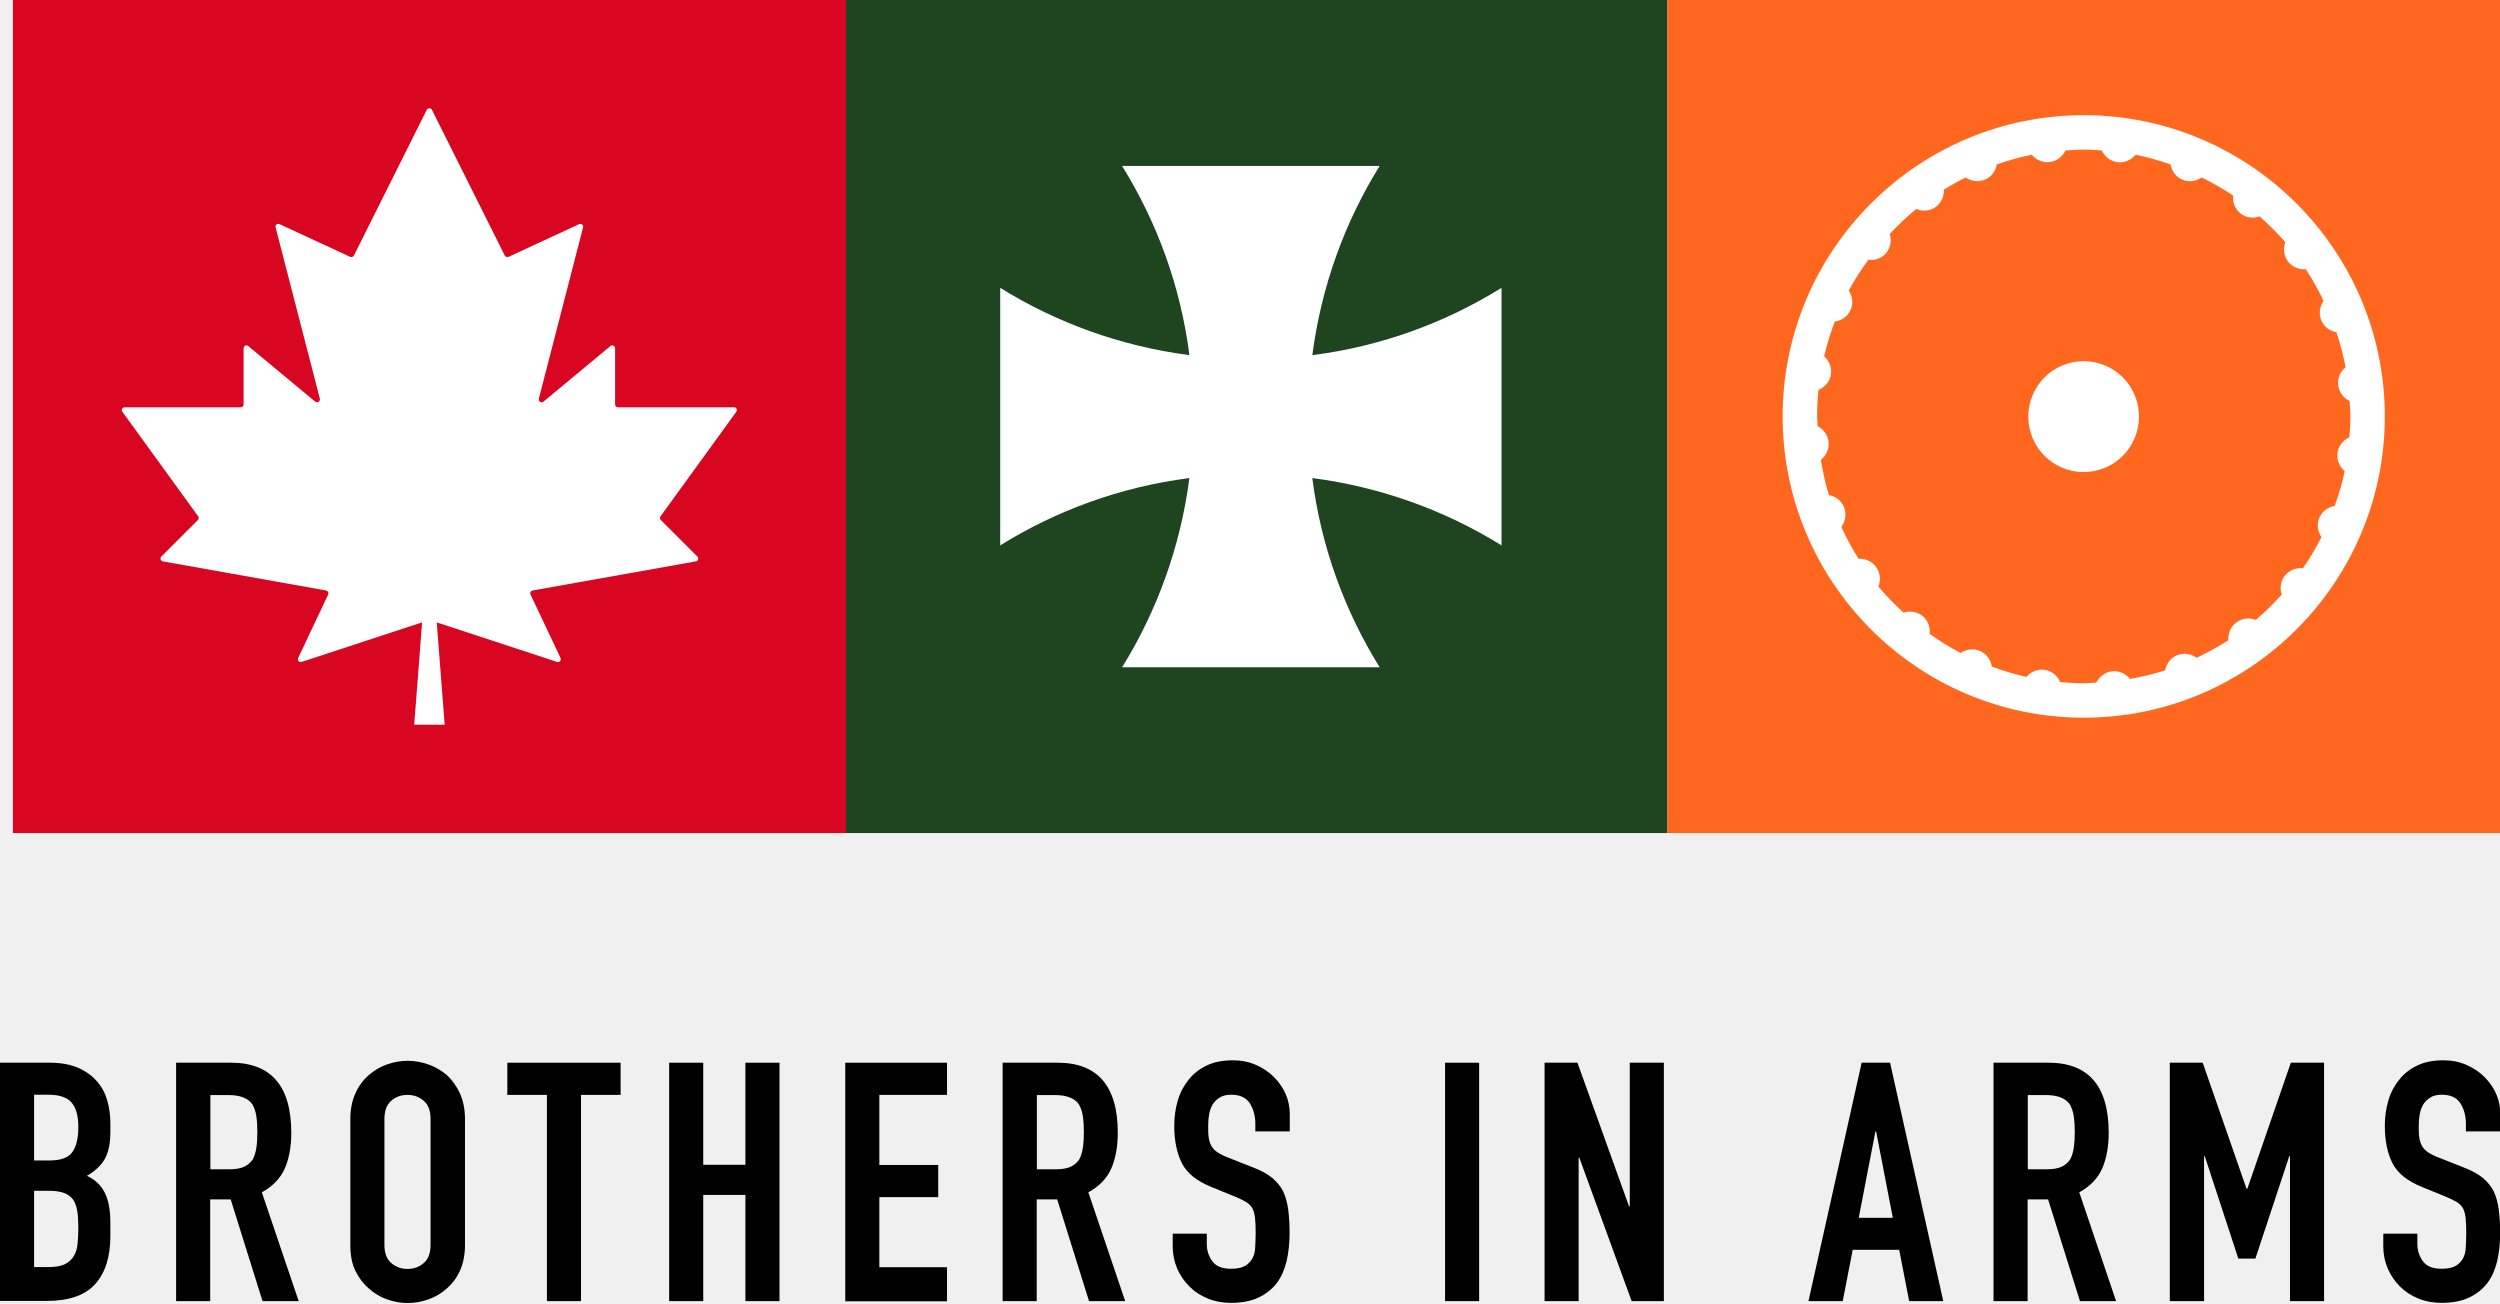
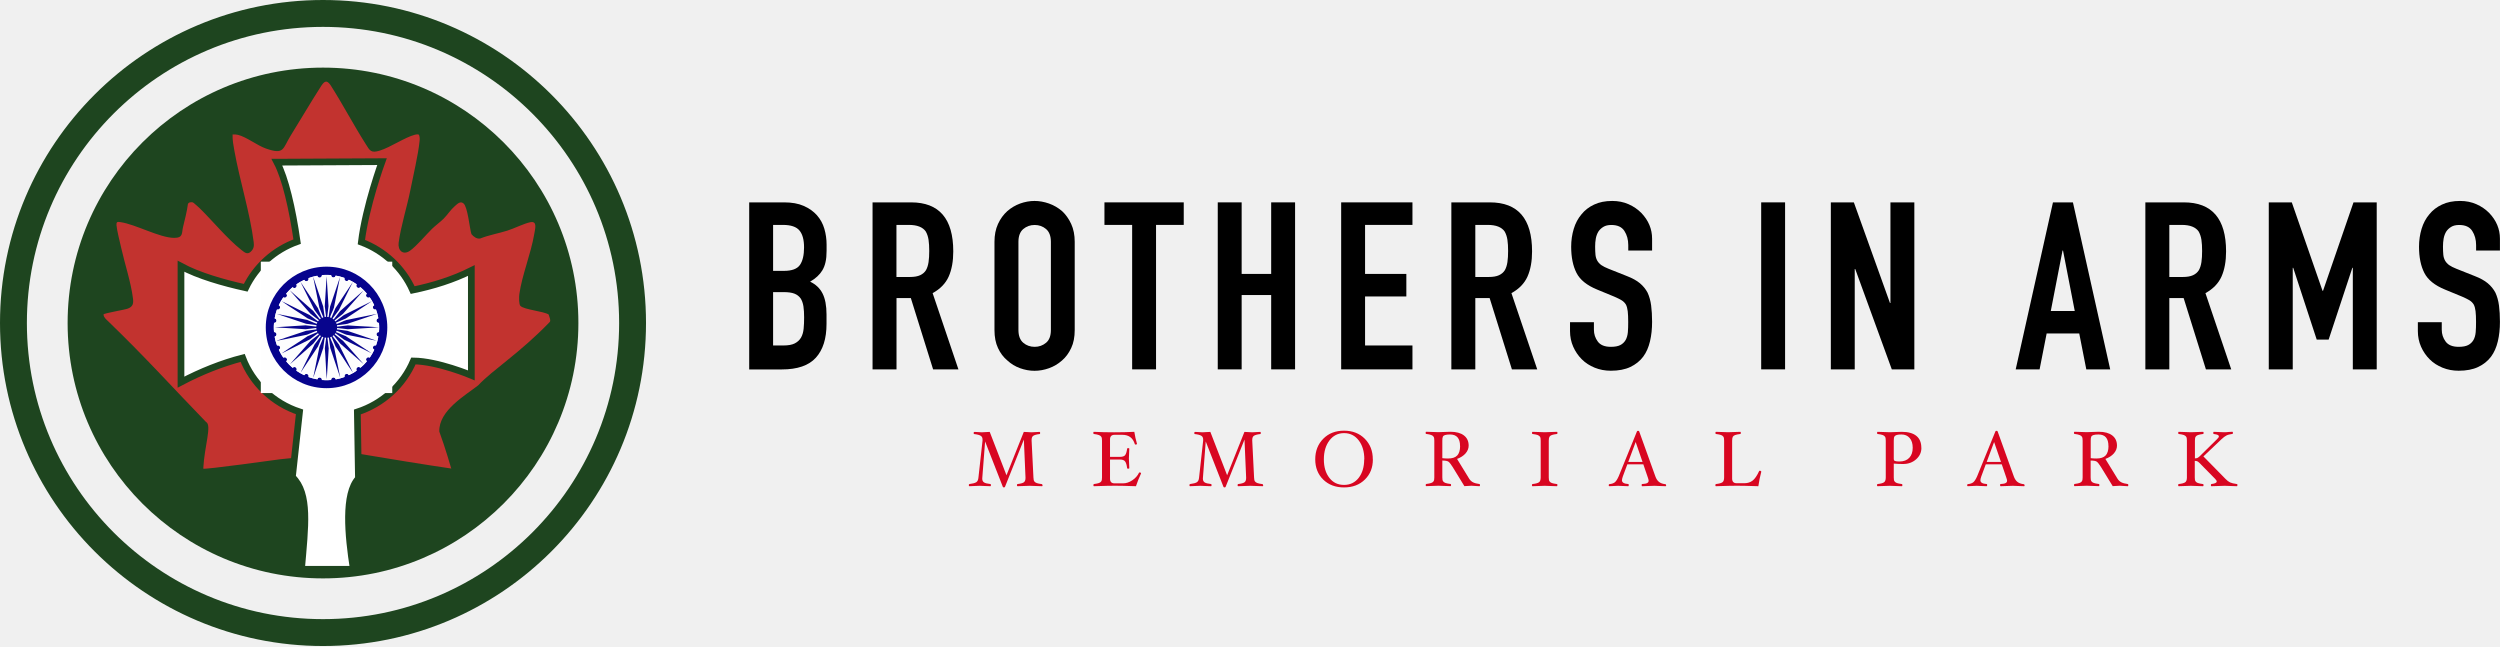
- <svg xmlns="http://www.w3.org/2000/svg" id="Layer_2" data-name="Layer 2" viewBox="0 0 145.22 75.7">
+ <svg xmlns="http://www.w3.org/2000/svg" id="Layer_2" data-name="Layer 2" viewBox="0 0 368.26 95.17">
  <defs>
    <style>
      .cls-1 {
-         fill: #fff;
+         fill: #fdfdfe;
      }

      .cls-2 {
+         fill: #c2332f;
+       }
+ 
+       .cls-3 {
+         fill: #08058d;
+       }
+ 
+       .cls-4 {
        fill: #1e451f;
      }

-       .cls-3 {
-         fill: #ff671f;
+       .cls-5 {
+         fill: #fff;
+         stroke-width: .99px;
      }

-       .cls-4 {
+       .cls-5, .cls-6 {
+         stroke: #1e451f;
+         stroke-miterlimit: 10;
+       }
+ 
+       .cls-7 {
+         fill: #06038d;
+       }
+ 
+       .cls-8 {
+         fill: #fefefe;
+       }
+ 
+       .cls-6 {
+         fill: none;
+         stroke-width: 3.96px;
+       }
+ 
+       .cls-9 {
        fill: #d80621;
      }
    </style>
  </defs>
-   <g id="Layer_1-2" data-name="Layer 1">
+   <g id="Brothers_in_arms_logo" data-name="Brothers in arms_logo">
    <g>
      <g>
-         <path d="M0,75.58v-13.85h2.9c.63,0,1.18.1,1.62.29s.81.45,1.1.78c.29.32.49.7.61,1.12.12.42.18.86.18,1.31v.51c0,.38-.03.69-.09.95-.06.26-.15.49-.26.68-.22.36-.56.67-1.01.93.47.22.81.54,1.03.97.22.43.33,1.01.33,1.75v.78c0,1.22-.3,2.15-.89,2.8-.59.65-1.53.97-2.83.97H0ZM1.98,63.6v3.81h.9c.66,0,1.11-.17,1.33-.5.23-.33.34-.81.34-1.45s-.13-1.09-.38-1.4c-.25-.31-.71-.47-1.37-.47h-.82ZM1.98,69.16v4.44h.86c.4,0,.72-.06.94-.17.23-.12.4-.28.52-.49.12-.21.19-.45.21-.74.03-.29.04-.6.04-.93s-.02-.65-.06-.91-.12-.48-.23-.66c-.13-.18-.3-.31-.53-.4-.22-.08-.51-.13-.88-.13h-.88Z" />
-         <path d="M10.23,75.58v-13.85h3.19c2.33,0,3.5,1.36,3.5,4.07,0,.82-.13,1.51-.38,2.08-.25.57-.7,1.03-1.33,1.38l2.14,6.32h-2.1l-1.85-5.91h-1.19v5.91h-1.98ZM12.22,63.6v4.32h1.13c.35,0,.63-.05.84-.15.21-.1.37-.24.49-.42.1-.18.17-.41.21-.67s.06-.57.06-.92-.02-.66-.06-.92c-.04-.27-.12-.5-.23-.69-.25-.36-.71-.54-1.4-.54h-1.03Z" />
-         <path d="M20.35,65c0-.56.1-1.05.29-1.48.19-.43.45-.78.78-1.07.31-.27.66-.48,1.06-.62.4-.14.79-.21,1.2-.21s.8.07,1.2.21c.4.14.76.35,1.08.62.31.29.56.64.76,1.07.19.43.29.92.29,1.48v7.31c0,.58-.1,1.08-.29,1.5-.19.42-.45.76-.76,1.03-.32.29-.68.5-1.08.64-.4.14-.79.21-1.2.21s-.8-.07-1.2-.21c-.4-.14-.75-.36-1.06-.64-.32-.27-.58-.62-.78-1.03s-.29-.91-.29-1.5v-7.31ZM22.33,72.31c0,.48.13.83.4,1.06.27.23.58.34.94.34s.68-.11.94-.34c.27-.23.4-.58.4-1.06v-7.31c0-.48-.13-.83-.4-1.06-.27-.23-.58-.34-.94-.34s-.68.11-.94.34c-.27.23-.4.58-.4,1.06v7.31Z" />
-         <path d="M31.77,75.58v-11.98h-2.3v-1.87h6.58v1.87h-2.3v11.98h-1.98Z" />
-         <path d="M38.87,75.58v-13.85h1.98v5.93h2.45v-5.93h1.98v13.85h-1.98v-6.17h-2.45v6.17h-1.98Z" />
-         <path d="M49.1,75.58v-13.85h5.91v1.87h-3.93v4.07h3.42v1.87h-3.42v4.07h3.93v1.98h-5.91Z" />
-         <path d="M58.24,75.58v-13.85h3.19c2.33,0,3.5,1.36,3.5,4.07,0,.82-.13,1.51-.38,2.08-.25.57-.7,1.03-1.33,1.38l2.14,6.32h-2.1l-1.85-5.91h-1.19v5.91h-1.98ZM60.23,63.6v4.32h1.13c.35,0,.63-.05.84-.15.21-.1.37-.24.49-.42.1-.18.17-.41.21-.67s.06-.57.06-.92-.02-.66-.06-.92c-.04-.27-.12-.5-.23-.69-.25-.36-.71-.54-1.4-.54h-1.03Z" />
-         <path d="M74.9,65.72h-1.98v-.45c0-.45-.11-.85-.32-1.18-.21-.33-.57-.5-1.08-.5-.27,0-.49.05-.66.16-.17.1-.3.23-.41.39-.1.17-.17.36-.21.57-.04.21-.06.44-.06.67,0,.27,0,.5.03.68.02.18.07.34.15.49.08.14.19.27.34.37s.35.21.61.31l1.52.6c.44.17.8.37,1.07.59.27.23.49.49.64.79.14.31.24.66.29,1.06.05.4.08.85.08,1.35,0,.58-.06,1.13-.17,1.62-.12.5-.3.92-.56,1.27-.27.36-.63.65-1.07.86-.44.21-.98.31-1.61.31-.48,0-.93-.08-1.34-.25-.42-.17-.77-.4-1.07-.7-.3-.3-.54-.65-.71-1.04-.17-.4-.26-.83-.26-1.29v-.74h1.98v.62c0,.36.11.69.32.98.21.29.57.44,1.08.44.34,0,.6-.05.79-.15.19-.1.33-.24.44-.42s.17-.4.18-.65.03-.53.03-.85c0-.36-.01-.66-.04-.9-.03-.23-.08-.42-.16-.56-.09-.14-.21-.26-.36-.35s-.35-.19-.59-.29l-1.42-.58c-.86-.35-1.43-.81-1.72-1.39-.29-.58-.44-1.3-.44-2.17,0-.52.07-1.01.21-1.48.14-.47.36-.87.64-1.21.27-.34.62-.61,1.04-.81.42-.2.92-.3,1.51-.3.49,0,.94.09,1.35.27s.76.42,1.06.72c.6.62.9,1.34.9,2.14v.97Z" />
-         <path d="M83.94,75.58v-13.85h1.98v13.85h-1.98Z" />
-         <path d="M89.72,75.58v-13.85h1.91l3,8.35h.04v-8.35h1.98v13.85h-1.87l-3.04-8.33h-.04v8.33h-1.98Z" />
-         <path d="M105.05,75.58l3.09-13.85h1.65l3.09,13.85h-1.98l-.58-2.98h-2.7l-.58,2.98h-1.98ZM109.95,70.74l-.97-5.02h-.04l-.97,5.02h1.98Z" />
-         <path d="M115.8,75.58v-13.85h3.19c2.33,0,3.5,1.36,3.5,4.07,0,.82-.13,1.51-.38,2.08-.25.57-.7,1.03-1.33,1.38l2.14,6.32h-2.1l-1.85-5.91h-1.19v5.91h-1.98ZM117.79,63.6v4.32h1.13c.35,0,.63-.05.84-.15.21-.1.37-.24.49-.42.1-.18.17-.41.21-.67s.06-.57.06-.92-.02-.66-.06-.92c-.04-.27-.12-.5-.23-.69-.25-.36-.71-.54-1.4-.54h-1.03Z" />
-         <path d="M126.04,75.58v-13.85h1.91l2.55,7.33h.04l2.53-7.33h1.93v13.85h-1.98v-8.42h-.04l-1.97,5.95h-.99l-1.95-5.95h-.04v8.42h-1.98Z" />
-         <path d="M145.22,65.72h-1.98v-.45c0-.45-.11-.85-.32-1.18-.21-.33-.57-.5-1.08-.5-.27,0-.49.05-.66.16-.17.1-.3.23-.41.39-.1.17-.17.36-.21.57-.04.21-.06.44-.06.67,0,.27,0,.5.03.68.02.18.07.34.15.49.08.14.19.27.34.37s.35.21.61.31l1.52.6c.44.17.8.37,1.07.59.27.23.49.49.64.79.14.31.24.66.29,1.06.05.4.08.85.08,1.35,0,.58-.06,1.13-.17,1.62-.12.5-.3.92-.56,1.27-.27.36-.63.65-1.07.86-.44.21-.98.31-1.61.31-.48,0-.93-.08-1.34-.25-.42-.17-.77-.4-1.07-.7-.3-.3-.54-.65-.71-1.04-.17-.4-.26-.83-.26-1.29v-.74h1.98v.62c0,.36.11.69.32.98.21.29.57.44,1.08.44.34,0,.6-.05.79-.15.19-.1.33-.24.44-.42s.17-.4.18-.65.03-.53.03-.85c0-.36-.01-.66-.04-.9-.03-.23-.08-.42-.16-.56-.09-.14-.21-.26-.36-.35s-.35-.19-.59-.29l-1.42-.58c-.86-.35-1.43-.81-1.72-1.39-.29-.58-.44-1.3-.44-2.17,0-.52.07-1.01.21-1.48.14-.47.36-.87.64-1.21.27-.34.62-.61,1.04-.81.42-.2.92-.3,1.51-.3.49,0,.94.09,1.35.27s.76.42,1.06.72c.6.62.9,1.34.9,2.14v.97Z" />
+         <circle class="cls-6" cx="47.58" cy="47.58" r="45.6" />
+         <circle class="cls-4" cx="47.58" cy="47.58" r="37.62" />
+         <path class="cls-2" d="M42.02,25.75c3.6-.19,7.92-.09,11.52.11" />
+         <path class="cls-2" d="M66.5,69.02s-3.88-.55-11.79-1.88c-.51-.08-1.03-.17-1.57-.26-4.9,0-11.86.77-11.86.77,0,0-11.36,1.58-11.34,1.38.18-3.39,1.31-6.42.4-6.88-4.69-4.83-8.72-9.33-14.42-14.84-.29-.28-.65-.56-.67-.99.03-.18,3.12-.68,3.6-.87.73-.29.83-.73.74-1.47-.31-2.45-1.2-5.07-1.74-7.48-.19-.85-.63-2.56-.69-3.32-.04-.5.12-.53.58-.46,2.21.31,5.79,2.32,7.92,2.32,1.35,0,1.09-.71,1.3-1.59.27-1.13.57-2.24.72-3.39.11-.29.47-.3.73-.25.06.01.87.73.97.83,1.93,1.88,4.07,4.52,6.17,6.17.46.36.85.73,1.35.3.47-.41.55-.84.47-1.45-.55-4.37-2.07-9.09-2.85-13.49-.14-.78-.29-1.56-.26-2.36.27-.02.51-.01.78.05,1.27.31,2.81,1.55,4.11,2.01,2.77.98,2.47.03,3.67-1.9,1.47-2.37,2.9-4.82,4.4-7.16.46-.73.85-1.2,1.47-.27,1.8,2.82,3.36,5.81,5.15,8.63.64,1.02.78,1.42,2.09,1.02,1.63-.51,3.66-1.94,5.2-2.35.15-.04.49-.1.59.03.11.29.12.56.09.87-.21,2.09-.93,5.07-1.35,7.21-.49,2.47-1.43,5.41-1.74,7.82-.14,1.12.65,1.88,1.68,1.16.93-.65,2.36-2.36,3.25-3.23.53-.51,1.16-.96,1.69-1.48.57-.56,1.04-1.33,1.65-1.85.37-.32.81-.81,1.29-.4.62.52.89,3.63,1.16,4.51.31.38.78.75,1.3.65,1.29-.51,2.66-.74,3.97-1.15,1.03-.32,2.47-1.06,3.42-1.25,1.08-.21.68,1.03.56,1.78-.48,2.84-1.82,6.11-2.19,8.82-.05.39-.08,1.46.15,1.72.52.57,3.42.79,4.17,1.28.07.26.37.91.15,1.11-4.47,4.63-8.33,6.98-10.53,9.32-1.93,1.51-5.82,3.71-5.73,6.81.85,2.28,1.77,5.48,1.77,5.48" />
+         <path class="cls-5" d="M40.79,23.89c1.24,2.36,2.27,6.77,2.98,11.7-3.35,1.2-6.07,3.66-7.58,6.8-3.34-.74-6.96-1.78-9.53-3.17v17.07c2.98-1.57,6.01-2.77,9.08-3.57,1.43,3.74,4.51,6.68,8.38,7.95l-1.05,9.61c2.54,2.45,1.88,7.22,1.34,13.58h7.64c-.8-5.06-1.35-11.13.75-13.37l-.16-9.8c3.74-1.21,6.76-3.98,8.26-7.52,3.61.04,8.53,2.12,8.53,2.12v-15.44c-2.68,1.34-5.59,2.25-8.64,2.88-1.45-3.24-4.18-5.8-7.56-7.07.64-5.29,3.04-11.85,3.04-11.85l-15.46.08Z" />
+         <g>
+           <path class="cls-8" d="M57.78,38.54v19.36h-19.36v-19.36h19.36ZM57.05,48.23c0-4.94-4.01-8.95-8.95-8.95s-8.95,4.01-8.95,8.95,4.01,8.95,8.95,8.95,8.95-4.01,8.95-8.95Z" />
+           <path class="cls-7" d="M57.05,48.23c0,4.94-4.01,8.95-8.95,8.95s-8.95-4.01-8.95-8.95,4.01-8.95,8.95-8.95,8.95,4.01,8.95,8.95ZM48.78,40.52l-.45-.03h-.45s-.46.03-.46.03c.03.15-.08.31-.23.36-.21.07-.4-.07-.45-.27-.44.08-.87.19-1.29.35,0,.05.02.08.02.13-.01.36-.5.46-.65.13h-.01c-.4.19-.79.4-1.15.67,0,.03.03.06.04.09.09.29-.2.54-.48.41-.03-.02-.09-.08-.1-.08-.01,0-.02,0-.03,0-.33.28-.64.59-.92.92-.02.03.03.05.04.07.2.28-.06.64-.39.53-.03-.01-.06-.05-.09-.03-.25.36-.47.75-.66,1.15.38.2.17.75-.25.64h-.02c-.15.43-.27.86-.34,1.3.2.03.33.23.27.43-.05.15-.2.26-.36.23l-.03.44v.48l.03.44c.15-.03.31.08.36.23.07.21-.07.4-.27.45.08.44.19.87.35,1.29.1-.02.18-.02.27.02.26.12.25.5,0,.61h0c.2.41.41.81.67,1.16.03,0,.06-.03.09-.04.29-.09.54.2.41.48-.02.05-.06.07-.08.11.27.35.6.65.93.94.03.02.05-.03.07-.04.28-.2.64.06.53.39-.01.03-.05.06-.03.09.36.25.75.47,1.15.66.2-.38.75-.17.64.25v.02c.43.15.86.26,1.3.34.08-.43.7-.35.67.09l.45.03h.46l.45-.03c-.03-.15.08-.31.23-.36.21-.07.4.07.45.27.44-.08.87-.19,1.29-.35-.02-.1-.02-.18.02-.27.12-.26.5-.25.61,0h.01c.4-.19.79-.4,1.15-.67,0-.03-.03-.06-.04-.09-.09-.29.2-.54.48-.41.05.02.07.06.11.08.35-.27.65-.6.94-.93.02-.03-.03-.05-.04-.07-.2-.28.06-.64.39-.53.03.01.06.05.09.03.25-.36.47-.75.66-1.15-.32-.15-.24-.63.11-.65.04,0,.14.03.15,0,.15-.42.26-.85.34-1.29-.2-.03-.33-.23-.27-.43.04-.15.21-.26.36-.23l.03-.45v-.46l-.03-.45c-.15.03-.31-.08-.36-.23-.07-.21.07-.4.27-.45-.08-.44-.19-.87-.35-1.29-.05,0-.08.02-.13.02-.36-.01-.46-.5-.13-.65h0c-.2-.41-.41-.81-.67-1.16-.03,0-.06.03-.09.04-.29.09-.54-.2-.41-.48.02-.05.06-.07.08-.11-.28-.34-.6-.65-.93-.94-.03-.02-.05.03-.07.04-.28.2-.64-.06-.53-.39.01-.03.05-.06.03-.09-.36-.25-.75-.47-1.15-.66-.2.38-.75.17-.64-.25v-.02c-.43-.15-.86-.27-1.3-.34-.03.2-.23.33-.43.27-.15-.04-.26-.21-.23-.36Z" />
+           <path class="cls-1" d="M48.78,40.52c-.03.16.09.32.23.36.2.06.4-.07.43-.27.44.08.87.19,1.29.34v.02c-.11.42.44.63.64.25.4.19.79.41,1.15.66.02.03-.02.06-.03.09-.11.33.24.59.53.39.02-.02.04-.06.07-.04.33.29.65.59.93.94-.02.04-.06.07-.08.11-.13.27.12.57.41.48.03-.01.06-.03.09-.04.27.35.48.75.67,1.15h0c-.33.16-.23.65.13.66.05,0,.09-.02.13-.02.16.42.26.85.35,1.29-.21.04-.34.24-.27.45.05.14.21.26.36.23l.03.45v.46l-.03.45c-.16-.03-.32.09-.36.23-.06.2.07.4.27.43-.08.44-.19.87-.34,1.29-.01.02-.12-.01-.15,0-.35.03-.43.51-.11.65-.19.4-.41.79-.66,1.15-.03.02-.06-.02-.09-.03-.33-.11-.59.24-.39.53.02.02.06.04.04.07-.29.33-.59.65-.94.93-.04-.02-.07-.06-.11-.08-.27-.13-.57.12-.48.41.01.03.03.06.04.09-.35.27-.75.48-1.15.67h-.01c-.11-.26-.5-.27-.61,0-.04.1-.04.17-.02.27-.42.16-.85.27-1.29.35-.04-.21-.24-.34-.45-.27-.14.05-.26.21-.23.36l-.45.03h-.46l-.45-.03c.04-.44-.59-.52-.67-.09-.44-.08-.87-.19-1.29-.34v-.02c.11-.42-.44-.63-.64-.25-.4-.19-.78-.41-1.15-.66-.02-.03.02-.06.03-.09.11-.33-.24-.59-.53-.39-.02.02-.04.06-.07.04-.33-.29-.65-.59-.93-.94.02-.04.06-.07.08-.11.13-.27-.12-.57-.41-.48-.03.01-.06.03-.09.04-.27-.35-.48-.75-.67-1.15h0c.26-.13.26-.51,0-.63-.1-.04-.17-.04-.27-.02-.16-.42-.27-.85-.35-1.29.21-.04.34-.24.27-.45-.05-.15-.21-.26-.36-.23l-.03-.44v-.48l.03-.44c.16.03.32-.08.36-.23.06-.2-.07-.4-.27-.43.08-.44.19-.87.34-1.29h.02c.42.11.63-.44.25-.64.19-.4.41-.79.66-1.15.03-.02.06.02.09.03.33.11.59-.24.39-.53-.02-.02-.06-.04-.04-.07.28-.33.59-.64.92-.92,0,0,.02-.01.03,0,0,0,.07.07.1.08.27.13.57-.12.48-.41-.01-.03-.03-.06-.04-.09.36-.27.75-.48,1.15-.67h.01c.15.33.64.23.65-.13,0-.05-.02-.09-.02-.13.42-.16.85-.26,1.29-.35.04.21.24.34.45.27.15-.05.25-.21.23-.36l.46-.03h.45s.45.03.45.03ZM48.11,40.6h-.02s-.28,4.5-.28,4.5l.19,1.58-.21.03-.21-1.54-1.45-4.31h-.02s.9,4.45.9,4.45l.59,1.45-.2.07-.6-1.44-2.5-3.77h-.02s2.01,4.06,2.01,4.06l.94,1.24s0,.02-.01.02c0,0-.12.1-.13.1s-.01,0-.02,0l-.96-1.23-3.41-3.01h-.01s3.01,3.42,3.01,3.42l1.22.95v.02s0,0,0,.01c0,0-.1.14-.11.14-.01,0-.02,0-.02,0l-1.23-.93c-1.3-.62-2.57-1.3-3.86-1.92-.06-.03-.14-.07-.2-.09,0,0-.03-.01-.03,0,.02,0,.02,0,.03.01,1.22.87,2.54,1.64,3.77,2.5l1.43.6-.07.19s-.04,0-.06-.01c-.46-.15-.92-.4-1.38-.56l-4.47-.89,4.32,1.46,1.54.21-.03.21-1.58-.19-4.49.29s.02.01.03.01c1.49.07,2.97.2,4.46.28l1.58-.19.03.21-1.54.21-4.32,1.45s.07,0,.1,0c1.46-.26,2.91-.62,4.37-.88.46-.16.92-.41,1.38-.56.02,0,.04-.02.06-.01l.07.19-1.43.6c-1.23.86-2.55,1.63-3.77,2.5-.01,0-.01.02-.03.01,0,.02.02,0,.03,0,.06-.02.14-.07.2-.09,1.3-.62,2.57-1.3,3.86-1.92l1.23-.93s.01-.01.02,0c0,0,.11.13.11.14,0,0,0,0,0,.01v.02s-1.23.95-1.23.95l-3.01,3.41h.01s3.41-3,3.41-3l.96-1.23s.01,0,.02,0,.12.09.13.1c0,0,.02.01.01.02l-.94,1.24-2.01,4.05h.02s2.5-3.76,2.5-3.76l.6-1.44.2.07-.59,1.45-.9,4.44h.02s1.45-4.29,1.45-4.29l.21-1.54.21.03-.19,1.58c.12,1.45.15,2.91.27,4.36,0,.02,0,.12.01.12.02,0,.01-.02.01-.03.12-1.48.17-2.97.28-4.45l-.19-1.58.21-.03.21,1.54,1.45,4.32v-.06s-.88-4.4-.88-4.4c-.15-.46-.43-.94-.57-1.4,0-.02-.01-.03,0-.05l.19-.07.6,1.44c.86,1.23,1.63,2.55,2.5,3.77,0,.01.02.01.01.03v-.03s-2.01-4.06-2.01-4.06l-.93-1.23v-.02s.15-.12.15-.12h.02s.95,1.23.95,1.23l3.4,3h.01s-3-3.41-3-3.41l-1.23-.96s0-.02,0-.02.09-.12.1-.13c0,0,.01-.02.02-.01l1.24.94,4.06,2.01s0-.02-.02-.02c-.09-.07-.2-.13-.3-.2l-3.46-2.29-1.44-.6.07-.19s.04,0,.05,0c.46.14.93.42,1.4.57l4.49.9-4.34-1.47-1.54-.21.03-.21,1.58.19,4.5-.28s-.02-.02-.03-.02c-.03,0-.07,0-.11,0-1.45-.12-2.9-.15-4.35-.27l-1.59.19-.03-.21,1.54-.21,4.34-1.46h-.04s-4.45.89-4.45.89c-.46.15-.94.43-1.4.57-.02,0-.03.01-.05,0l-.07-.19,1.44-.6,3.77-2.5v-.02s-4.06,2.01-4.06,2.01l-1.24.94s-.02,0-.02-.01c0,0-.1-.12-.1-.13s0-.01,0-.02l1.23-.96,3-3.4h-.01s-3.4,2.99-3.4,2.99l-.95,1.22h-.02s-.16-.11-.16-.11v-.02s.94-1.23.94-1.23c.61-1.25,1.25-2.48,1.85-3.73.05-.11.12-.24.17-.34,0,0,.02-.03,0-.03v.04s-2.52,3.77-2.52,3.77l-.6,1.44-.19-.07s0-.04,0-.05c.14-.46.42-.94.57-1.4l.89-4.45s-.01.02-.02.03c-.03.08-.06.17-.09.26-.46,1.34-.89,2.68-1.35,4.02l-.21,1.54-.21-.03.19-1.58-.28-4.5ZM44.28,41.59h-.02s.02.03.02.03v-.03ZM54.74,44.4h-.01s-.01.01-.01.01h.03ZM54.74,52.05h-.03s.02.02.02.02v-.02ZM44.28,54.87v-.03s-.02.02-.02.02h.02Z" />
+           <path class="cls-3" d="M48.11,40.6l.28,4.5-.19,1.58.21.03.21-1.54c.46-1.34.89-2.68,1.35-4.02.03-.09.06-.18.09-.26,0-.01,0-.03.02-.03l-.89,4.45c-.15.46-.43.94-.57,1.4,0,.02-.01.03,0,.05l.19.07.6-1.44,2.51-3.77v-.04s.02.02.02.03c-.04.11-.12.24-.17.34-.61,1.25-1.25,2.48-1.85,3.73l-.93,1.23v.02s.15.12.15.12h.02s.95-1.23.95-1.23l3.4-3h.01s-3,3.41-3,3.41l-1.23.96s0,.02,0,.02.09.12.1.13c0,0,.01.02.02.01l1.24-.94,4.05-2.01v.02s-3.76,2.5-3.76,2.5l-1.44.6.07.19s.04,0,.05,0c.46-.14.93-.42,1.4-.57l4.45-.9h.04s-4.34,1.46-4.34,1.46l-1.54.21.03.21,1.59-.19c1.45.12,2.9.15,4.35.27.03,0,.07,0,.11,0,.01,0,.03,0,.03.02l-4.5.28-1.58-.19-.03.21,1.54.21,4.34,1.47-4.49-.9c-.46-.15-.94-.43-1.4-.57-.02,0-.03-.01-.05,0l-.07.19,1.44.6,3.46,2.29c.1.06.2.13.3.2.01,0,.02,0,.02.02l-4.06-2.01-1.24-.94s-.02,0-.02.01c0,0-.1.12-.1.13s0,.01,0,.02l1.23.96,3,3.4h-.01s-3.4-2.99-3.4-2.99l-.95-1.22h-.02s-.16.11-.16.11v.02s.94,1.23.94,1.23l2.02,4.06v.03s0-.02-.02-.03c-.87-1.22-1.64-2.54-2.5-3.77l-.6-1.44-.19.07s0,.04,0,.05c.14.46.42.93.57,1.4l.89,4.4v.06s-1.45-4.32-1.45-4.32l-.21-1.54-.21.03.19,1.58c-.11,1.48-.17,2.97-.28,4.45,0,.01,0,.04-.01.03,0,0-.01-.1-.01-.12-.12-1.45-.15-2.91-.27-4.36l.19-1.58-.21-.03-.21,1.54-1.45,4.31h-.02s.9-4.45.9-4.45l.59-1.45-.2-.07-.6,1.44-2.5,3.77h-.02s2.01-4.06,2.01-4.06l.94-1.24s0-.02-.01-.02c0,0-.12-.1-.13-.1s-.01,0-.02,0l-.96,1.23-3.41,3.01h-.01s3.01-3.42,3.01-3.42l1.22-.95v-.02s0,0,0-.01c0,0-.1-.14-.11-.14-.01,0-.02,0-.02,0l-1.23.93c-1.3.62-2.57,1.3-3.86,1.92-.06.03-.14.07-.2.09,0,0-.03.01-.03,0,.02,0,.02,0,.03-.01,1.22-.87,2.54-1.64,3.77-2.5l1.43-.6-.07-.19s-.04,0-.06.01c-.46.15-.92.4-1.38.56-1.46.27-2.91.63-4.37.88-.03,0-.08.03-.1,0l4.32-1.45,1.54-.21-.03-.21-1.58.19c-1.49-.08-2.97-.21-4.46-.28-.01,0-.04,0-.03-.01l4.49-.29,1.58.19.03-.21-1.54-.21-4.32-1.46,4.47.89c.46.16.92.41,1.38.56.02,0,.04.02.06.01l.07-.19-1.43-.6c-1.23-.86-2.55-1.63-3.77-2.5-.01,0-.01-.02-.03-.01,0-.02.02,0,.03,0,.06.02.14.07.2.09,1.3.62,2.57,1.3,3.86,1.92l1.23.93s.01.01.02,0c0,0,.11-.13.11-.14,0,0,0,0,0-.01v-.02s-1.23-.95-1.23-.95l-3.01-3.41h.01s3.41,3,3.41,3l.96,1.23s.01,0,.02,0,.12-.09.13-.1c0,0,.02-.01.01-.02l-.94-1.24-2.01-4.05h.02s2.5,3.76,2.5,3.76l.6,1.44.2-.07-.59-1.45-.9-4.44h.02s1.45,4.29,1.45,4.29l.21,1.54.21-.03-.19-1.58.28-4.49h.02Z" />
+           <polygon class="cls-3" points="44.28 41.59 44.28 41.62 44.26 41.6 44.28 41.59" />
+           <polygon class="cls-3" points="54.74 52.05 54.73 52.07 54.71 52.05 54.74 52.05" />
+           <polygon class="cls-3" points="44.28 54.87 44.26 54.87 44.28 54.84 44.28 54.87" />
+           <polygon class="cls-3" points="54.74 44.4 54.74 44.41 54.71 44.41 54.72 44.4 54.74 44.4" />
+         </g>
      </g>
      <g>
-         <rect class="cls-2" x="48.47" width="48.39" height="48.39" />
-         <path class="cls-1" d="M87.22,16.72c-3.27,2.03-6.99,3.4-10.99,3.91.52-3.99,1.88-7.72,3.91-10.99h-14.96c2.03,3.27,3.4,6.99,3.91,10.99-3.99-.52-7.72-1.88-10.99-3.91v14.96c3.27-2.03,6.99-3.4,10.99-3.91-.52,3.99-1.88,7.72-3.91,10.99h14.96c-2.03-3.27-3.4-6.99-3.91-10.99,3.99.52,7.72,1.88,10.99,3.91v-14.96Z" />
-         <rect class="cls-4" x=".75" width="48.39" height="48.39" />
        <g>
-           <path class="cls-1" d="M24.89,36.03l-7.37,2.42c-.14.05-.27-.1-.2-.23l1.74-3.68c.05-.1-.01-.22-.12-.24l-9.48-1.69c-.13-.02-.18-.19-.09-.28l2.12-2.12c.06-.06.07-.15.02-.22l-4.4-6.07c-.08-.11,0-.26.13-.26h6.74c.09,0,.17-.07.17-.17v-3.26c0-.14.16-.22.27-.13l3.89,3.23c.12.1.31-.01.27-.17l-2.57-9.95c-.04-.14.1-.25.23-.19l4.1,1.9c.08.04.18,0,.22-.08l4.23-8.46c.06-.12.24-.12.3,0l4.23,8.46c.04.08.14.11.22.08l4.1-1.9c.13-.06.27.06.23.19l-2.57,9.95c-.04.16.14.27.27.17l3.89-3.23c.11-.09.27-.01.27.13v3.26c0,.09.07.17.17.17h6.74c.14,0,.21.15.13.26l-4.4,6.07c-.05.07-.04.16.02.22l2.12,2.12c.1.1.04.26-.09.28l-9.48,1.69c-.11.02-.17.14-.12.24l1.74,3.68c.06.13-.06.28-.2.23l-7.37-2.42s-.07-.01-.1,0Z" />
-           <polygon class="cls-1" points="25.36 36.02 25.83 42.1 24.06 42.1 24.53 36.02 25.36 36.02 25.36 36.02" />
+           <path d="M110.36,54.41v-24.6h5.15c1.13,0,2.09.17,2.88.52.8.35,1.44.81,1.95,1.38.51.58.87,1.24,1.09,1.99.22.75.33,1.53.33,2.33v.9c0,.67-.05,1.23-.16,1.69-.1.46-.26.86-.47,1.21-.39.64-.99,1.2-1.8,1.66.83.39,1.44.97,1.83,1.73.39.76.59,1.8.59,3.11v1.38c0,2.17-.52,3.82-1.57,4.98s-2.72,1.73-5.03,1.73h-4.8ZM113.88,33.13v6.77h1.59c1.18,0,1.96-.29,2.37-.88.4-.59.6-1.44.6-2.57s-.22-1.94-.67-2.49c-.45-.55-1.26-.83-2.44-.83h-1.45ZM113.88,43.01v7.88h1.52c.71,0,1.27-.1,1.68-.31.4-.21.71-.49.92-.86.21-.37.33-.81.38-1.31s.07-1.06.07-1.66-.03-1.16-.1-1.62c-.07-.46-.21-.85-.41-1.17-.23-.32-.54-.56-.93-.71-.39-.15-.91-.22-1.56-.22h-1.55Z" />
+           <path d="M128.53,54.41v-24.6h5.67c4.15,0,6.22,2.41,6.22,7.22,0,1.45-.22,2.68-.67,3.7-.45,1.01-1.24,1.83-2.37,2.45l3.8,11.23h-3.73l-3.28-10.5h-2.11v10.5h-3.52ZM132.05,33.13v7.67h2c.62,0,1.12-.09,1.49-.26.37-.17.66-.42.86-.74.18-.32.31-.72.38-1.19.07-.47.1-1.02.1-1.64s-.03-1.17-.1-1.64c-.07-.47-.21-.88-.41-1.23-.44-.64-1.27-.97-2.49-.97h-1.83Z" />
+           <path d="M146.49,35.62c0-.99.17-1.87.52-2.63.35-.76.81-1.39,1.38-1.9.55-.48,1.18-.85,1.88-1.11.7-.25,1.41-.38,2.12-.38s1.42.13,2.13.38c.7.25,1.34.62,1.92,1.11.55.51,1,1.14,1.35,1.9.35.76.52,1.64.52,2.63v12.99c0,1.04-.17,1.92-.52,2.66-.35.74-.79,1.35-1.35,1.83-.58.51-1.22.89-1.92,1.14-.7.25-1.41.38-2.13.38s-1.42-.13-2.12-.38c-.7-.25-1.33-.63-1.88-1.14-.58-.48-1.04-1.09-1.38-1.83-.35-.74-.52-1.62-.52-2.66v-12.99ZM150.02,48.61c0,.85.24,1.48.71,1.88.47.4,1.03.6,1.68.6s1.2-.2,1.68-.6.71-1.03.71-1.88v-12.99c0-.85-.24-1.48-.71-1.88-.47-.4-1.03-.6-1.68-.6s-1.2.2-1.68.6c-.47.4-.71,1.03-.71,1.88v12.99Z" />
+           <path d="M166.77,54.41v-21.28h-4.08v-3.32h11.68v3.32h-4.08v21.28h-3.52Z" />
+           <path d="M179.38,54.41v-24.6h3.52v10.54h4.35v-10.54h3.52v24.6h-3.52v-10.95h-4.35v10.95h-3.52Z" />
+           <path d="M197.56,54.41v-24.6h10.5v3.32h-6.98v7.22h6.08v3.32h-6.08v7.22h6.98v3.52h-10.5Z" />
+           <path d="M213.79,54.41v-24.6h5.67c4.15,0,6.22,2.41,6.22,7.22,0,1.45-.22,2.68-.67,3.7-.45,1.01-1.24,1.83-2.37,2.45l3.8,11.23h-3.73l-3.28-10.5h-2.11v10.5h-3.52ZM217.32,33.13v7.67h2c.62,0,1.12-.09,1.49-.26.37-.17.66-.42.86-.74.18-.32.31-.72.38-1.19.07-.47.1-1.02.1-1.64s-.03-1.17-.1-1.64c-.07-.47-.21-.88-.41-1.23-.44-.64-1.27-.97-2.49-.97h-1.83Z" />
+           <path d="M243.37,36.9h-3.52v-.79c0-.81-.19-1.5-.57-2.09-.38-.59-1.02-.88-1.92-.88-.48,0-.88.09-1.18.28-.3.18-.54.41-.73.69-.18.3-.31.64-.38,1.02s-.1.78-.1,1.19c0,.48.02.89.05,1.21.03.32.12.61.26.86s.34.47.6.66c.26.18.63.37,1.09.55l2.69,1.07c.78.3,1.42.65,1.9,1.05.48.4.86.87,1.14,1.4.25.55.43,1.18.52,1.88.09.7.14,1.5.14,2.4,0,1.04-.1,2-.31,2.88-.21.89-.54,1.64-1,2.26-.48.64-1.12,1.15-1.9,1.52-.78.37-1.74.55-2.87.55-.85,0-1.65-.15-2.38-.45-.74-.3-1.37-.71-1.9-1.24-.53-.53-.95-1.15-1.26-1.85-.31-.7-.47-1.47-.47-2.3v-1.31h3.52v1.11c0,.64.19,1.23.57,1.74.38.52,1.02.78,1.92.78.6,0,1.07-.09,1.4-.26.33-.17.59-.42.78-.74.18-.32.29-.71.33-1.16s.05-.95.05-1.5c0-.64-.02-1.17-.07-1.59-.05-.41-.14-.75-.28-1-.16-.25-.37-.46-.64-.62-.26-.16-.62-.33-1.05-.52l-2.52-1.04c-1.52-.62-2.54-1.44-3.06-2.47-.52-1.02-.78-2.31-.78-3.85,0-.92.13-1.8.38-2.63.25-.83.63-1.54,1.14-2.14.48-.6,1.1-1.08,1.85-1.43.75-.36,1.64-.54,2.68-.54.87,0,1.68.16,2.4.48.73.32,1.35.75,1.88,1.28,1.06,1.11,1.59,2.37,1.59,3.8v1.73Z" />
+           <path d="M259.43,54.41v-24.6h3.52v24.6h-3.52Z" />
+           <path d="M269.69,54.41v-24.6h3.39l5.32,14.82h.07v-14.82h3.52v24.6h-3.32l-5.39-14.79h-.07v14.79h-3.52Z" />
+           <path d="M296.92,54.41l5.49-24.6h2.94l5.49,24.6h-3.52l-1.04-5.29h-4.8l-1.04,5.29h-3.52ZM305.62,45.81l-1.73-8.91h-.07l-1.73,8.91h3.52Z" />
+           <path d="M316.02,54.41v-24.6h5.67c4.15,0,6.22,2.41,6.22,7.22,0,1.45-.22,2.68-.67,3.7-.45,1.01-1.24,1.83-2.37,2.45l3.8,11.23h-3.73l-3.28-10.5h-2.11v10.5h-3.52ZM319.55,33.13v7.67h2c.62,0,1.12-.09,1.49-.26.37-.17.66-.42.86-.74.18-.32.31-.72.38-1.19.07-.47.1-1.02.1-1.64s-.03-1.17-.1-1.64c-.07-.47-.21-.88-.41-1.23-.44-.64-1.27-.97-2.49-.97h-1.83Z" />
+           <path d="M334.2,54.41v-24.6h3.39l4.53,13.03h.07l4.49-13.03h3.42v24.6h-3.52v-14.96h-.07l-3.49,10.57h-1.76l-3.46-10.57h-.07v14.96h-3.52Z" />
+           <path d="M368.26,36.9h-3.52v-.79c0-.81-.19-1.5-.57-2.09-.38-.59-1.02-.88-1.92-.88-.48,0-.88.09-1.18.28-.3.18-.54.41-.73.69-.18.3-.31.64-.38,1.02s-.1.78-.1,1.19c0,.48.02.89.05,1.21.03.32.12.61.26.86s.34.47.6.66c.26.18.63.37,1.09.55l2.69,1.07c.78.3,1.42.65,1.9,1.05.48.4.86.87,1.14,1.4.25.55.43,1.18.52,1.88.09.7.14,1.5.14,2.4,0,1.04-.1,2-.31,2.88-.21.89-.54,1.64-1,2.26-.48.64-1.12,1.15-1.9,1.52-.78.37-1.74.55-2.87.55-.85,0-1.65-.15-2.38-.45-.74-.3-1.37-.71-1.9-1.24-.53-.53-.95-1.15-1.26-1.85-.31-.7-.47-1.47-.47-2.3v-1.31h3.52v1.11c0,.64.19,1.23.57,1.74.38.52,1.02.78,1.92.78.6,0,1.07-.09,1.4-.26.33-.17.59-.42.78-.74.18-.32.29-.71.33-1.16s.05-.95.05-1.5c0-.64-.02-1.17-.07-1.59-.05-.41-.14-.75-.28-1-.16-.25-.37-.46-.64-.62-.26-.16-.62-.33-1.05-.52l-2.52-1.04c-1.52-.62-2.54-1.44-3.06-2.47-.52-1.02-.78-2.31-.78-3.85,0-.92.13-1.8.38-2.63.25-.83.63-1.54,1.14-2.14.48-.6,1.1-1.08,1.85-1.43.75-.36,1.64-.54,2.68-.54.87,0,1.68.16,2.4.48.73.32,1.35.75,1.88,1.28,1.06,1.11,1.59,2.37,1.59,3.8v1.73Z" />
        </g>
-         <rect class="cls-3" x="96.86" width="48.36" height="48.39" />
        <g>
-           <path class="cls-1" d="M119.84,21.21c-1.65.66-2.45,2.54-1.79,4.19s2.53,2.45,4.18,1.79c1.65-.66,2.45-2.54,1.79-4.19-.66-1.65-2.53-2.45-4.18-1.79Z" />
-           <path class="cls-1" d="M121.04,6.69c-9.64,0-17.49,7.85-17.49,17.5s7.85,17.5,17.49,17.5,17.49-7.85,17.49-17.5-7.85-17.5-17.49-17.5ZM136.2,27.37c-.14.69-.35,1.36-.58,2.02-.38.06-.73.3-.89.68-.17.39-.1.81.12,1.13-.32.63-.68,1.24-1.08,1.81-.38-.04-.78.1-1.04.42-.26.33-.31.74-.19,1.11-.47.52-.97,1.02-1.51,1.47-.36-.14-.78-.11-1.12.14-.34.25-.49.65-.47,1.04-.59.38-1.21.72-1.84,1.02-.32-.23-.72-.3-1.11-.16-.4.15-.65.5-.72.89-.66.21-1.35.37-2.04.5-.24-.3-.62-.49-1.03-.45-.42.05-.75.31-.93.66-.24.01-.48.04-.73.04-.46,0-.92-.03-1.37-.07-.15-.36-.47-.64-.89-.71-.41-.06-.81.11-1.07.41-.69-.15-1.36-.36-2.01-.6-.06-.38-.29-.73-.67-.9-.39-.17-.81-.11-1.14.11-.63-.33-1.23-.7-1.8-1.11.04-.38-.09-.77-.41-1.04-.32-.26-.74-.31-1.1-.19-.52-.48-1.02-.98-1.47-1.52.15-.36.12-.78-.13-1.13-.24-.34-.63-.5-1.02-.48-.37-.59-.71-1.21-1-1.85.23-.31.31-.73.17-1.12-.15-.4-.5-.66-.89-.73-.21-.66-.35-1.35-.47-2.05.3-.24.49-.61.45-1.03-.04-.42-.3-.75-.64-.93,0-.19-.03-.37-.03-.56,0-.52.03-1.03.08-1.54.36-.15.65-.46.72-.88.07-.41-.09-.81-.39-1.07.16-.69.37-1.36.62-2.02.38-.05.73-.28.91-.66.18-.38.12-.81-.1-1.14.34-.63.72-1.22,1.14-1.79.38.05.77-.08,1.03-.39.27-.32.33-.74.21-1.11.48-.51.99-1,1.54-1.45.36.15.78.13,1.12-.11.34-.24.5-.63.49-1.02.41-.25.83-.49,1.26-.7.32.22.73.28,1.11.13.39-.16.63-.5.7-.89.66-.23,1.33-.42,2.03-.56.25.3.64.48,1.05.42.42-.05.74-.32.91-.67.35-.02.71-.05,1.07-.05s.7.03,1.04.05c.16.35.48.62.9.68.42.06.81-.13,1.06-.43.7.14,1.37.33,2.03.56.07.38.31.72.69.89.38.16.8.09,1.12-.13.63.31,1.25.66,1.83,1.05-.04.39.1.78.43,1.04.33.26.74.3,1.11.17.53.47,1.03.97,1.49,1.5-.13.36-.1.77.15,1.11.26.34.65.49,1.04.46.39.59.73,1.2,1.03,1.84-.22.32-.29.73-.14,1.11.16.39.5.64.89.71.22.66.4,1.34.53,2.03-.3.25-.48.62-.43,1.04.05.42.31.75.66.92.02.3.05.6.05.9,0,.41-.03.81-.06,1.21-.35.16-.63.48-.69.9-.06.42.12.81.42,1.07Z" />
+           <path class="cls-9" d="M153.58,71.46c0,.11-.03.16-.09.16-.26,0-.57-.01-.94-.03-.35-.02-.65-.03-.88-.03s-.52.01-.85.03c-.35.02-.66.03-.92.03-.07,0-.1-.05-.1-.16,0-.1.03-.15.09-.16.45-.05.76-.14.92-.25s.25-.32.25-.63v-.09l-.24-5.58-2.78,6.96c-.02.06-.08.09-.16.09s-.14-.03-.16-.09l-2.61-6.68-.41,5.31c0,.07-.01.12-.01.17,0,.26.09.44.26.55s.49.19.94.24c.05,0,.08.06.08.16,0,.11-.03.16-.1.16-.2,0-.47-.01-.82-.03-.32-.02-.57-.03-.74-.03-.19,0-.45.01-.78.03-.32.02-.56.03-.74.03-.05,0-.08-.05-.08-.16,0-.1.03-.15.1-.16.48-.06.82-.15,1-.27.19-.12.29-.36.32-.7l.6-5.42c0-.07,0-.13,0-.18,0-.25-.09-.43-.27-.54s-.5-.2-.96-.25c-.05,0-.08-.05-.08-.16,0-.04.01-.07.03-.11.02-.03.05-.05.07-.05.14,0,.34.01.6.03.22.02.39.03.49.03.13,0,.33-.01.58-.03.26-.02.46-.03.6-.03l2.47,6.39,2.55-6.39c.15,0,.35.01.6.03.22.02.4.03.53.03.16,0,.35-.01.58-.03.23-.02.44-.03.6-.03.07,0,.1.05.1.16s-.03.16-.09.16c-.45.05-.75.14-.92.25s-.25.32-.25.63v.1l.27,5.42c.01.27.05.46.12.56.07.11.19.19.37.26.17.06.42.11.74.15.06,0,.09.06.09.16Z" />
+           <path class="cls-9" d="M168.09,69.72c-.31.66-.56,1.3-.76,1.9-1.45-.05-2.48-.07-3.09-.07s-1.63.02-3.09.07c-.06,0-.09-.05-.09-.16,0-.1.03-.15.09-.16.32-.04.56-.09.73-.15.17-.06.29-.15.35-.26.07-.11.1-.3.1-.56v-5.42c0-.26-.03-.45-.1-.56-.06-.11-.18-.2-.35-.26-.17-.07-.42-.12-.74-.16-.06,0-.09-.05-.09-.16s.03-.16.09-.16c.97.05,1.96.07,2.97.07s2.01-.02,2.98-.07c.09.59.22,1.18.39,1.76,0,.08-.07.12-.2.12-.07,0-.11-.03-.12-.08-.28-.91-.89-1.36-1.82-1.36h-1.16c-.45,0-.67.23-.67.69v2.56h1.45c.39,0,.65-.09.78-.26s.23-.49.29-.94c0-.06.05-.09.16-.09s.16.03.16.09c0,.19-.01.43-.03.73-.02.28-.03.51-.03.69s.01.41.03.69c.02.3.03.55.03.74,0,.06-.05.09-.16.09s-.16-.03-.16-.09c-.06-.47-.16-.8-.3-.98-.14-.19-.4-.28-.77-.28h-1.45v2.83c0,.45.22.68.67.68h1.25c.46,0,.91-.15,1.36-.45.45-.3.78-.67.99-1.11.02-.03.05-.05.1-.05.05,0,.1.01.14.04.04.03.06.06.06.11Z" />
+           <path class="cls-9" d="M186.08,71.46c0,.11-.03.16-.09.16-.26,0-.57-.01-.94-.03-.35-.02-.65-.03-.88-.03s-.52.01-.85.03c-.35.02-.66.03-.92.03-.07,0-.1-.05-.1-.16,0-.1.03-.15.09-.16.45-.05.76-.14.92-.25s.25-.32.25-.63v-.09l-.24-5.58-2.78,6.96c-.02.06-.08.09-.16.09s-.14-.03-.16-.09l-2.61-6.68-.41,5.31c0,.07-.01.12-.01.17,0,.26.09.44.26.55s.49.19.94.24c.05,0,.08.06.08.16,0,.11-.03.16-.1.16-.2,0-.47-.01-.82-.03-.32-.02-.57-.03-.74-.03-.19,0-.45.01-.78.03-.32.02-.56.03-.74.03-.05,0-.08-.05-.08-.16,0-.1.03-.15.1-.16.48-.06.82-.15,1-.27.19-.12.29-.36.32-.7l.6-5.42c0-.07,0-.13,0-.18,0-.25-.09-.43-.27-.54s-.5-.2-.96-.25c-.05,0-.08-.05-.08-.16,0-.04.01-.07.03-.11.02-.03.05-.05.07-.05.14,0,.34.01.6.03.22.02.39.03.49.03.13,0,.33-.01.58-.03.26-.02.46-.03.6-.03l2.47,6.39,2.55-6.39c.15,0,.35.01.6.03.22.02.4.03.53.03.16,0,.35-.01.58-.03.23-.02.44-.03.6-.03.07,0,.1.05.1.16s-.03.16-.09.16c-.45.05-.75.14-.92.25s-.25.32-.25.63v.1l.27,5.42c.01.27.05.46.12.56.07.11.19.19.37.26.17.06.42.11.74.15.06,0,.09.06.09.16Z" />
+           <path class="cls-9" d="M202.23,67.66c0,1.22-.39,2.21-1.18,2.98-.78.77-1.81,1.16-3.07,1.16s-2.28-.39-3.07-1.16c-.78-.77-1.17-1.77-1.17-2.98s.39-2.23,1.18-3.03c.79-.8,1.81-1.19,3.06-1.19s2.28.4,3.06,1.19c.79.8,1.18,1.8,1.18,3.03ZM200.97,67.66c0-1.13-.27-2.06-.82-2.78-.55-.72-1.27-1.08-2.16-1.08s-1.61.36-2.16,1.08c-.54.72-.82,1.64-.82,2.78s.27,2.04.81,2.73c.54.7,1.26,1.04,2.16,1.04s1.62-.35,2.16-1.04.81-1.61.81-2.73Z" />
+           <path class="cls-9" d="M218.01,71.46c0,.11-.03.16-.09.16-.14,0-.37-.01-.7-.04-.23-.02-.39-.03-.47-.03-.11,0-.29.01-.52.03-.24.02-.41.03-.52.03l-1.74-2.84c-.25-.39-.45-.65-.6-.76-.15-.11-.46-.17-.91-.17v2.48c0,.26.03.45.1.56.07.11.19.2.36.26.17.06.42.11.73.15.07,0,.1.06.1.16,0,.11-.03.16-.09.16-.26,0-.56-.01-.92-.03-.34-.02-.63-.03-.86-.03s-.52.01-.86.03c-.35.02-.66.03-.92.03-.06,0-.09-.05-.09-.16,0-.1.03-.15.09-.16.32-.04.56-.09.73-.15.17-.06.29-.15.35-.26.07-.11.1-.3.1-.56v-5.42c0-.26-.03-.45-.1-.56-.06-.11-.18-.2-.35-.26-.17-.07-.42-.12-.74-.16-.06,0-.09-.05-.09-.16s.03-.16.09-.16c.26,0,.56.01.92.03.34.02.62.03.86.03s.52-.01.86-.03c.36-.02.66-.03.92-.03.86,0,1.52.18,1.99.54.47.36.7.86.7,1.51,0,.41-.16.79-.46,1.14-.31.35-.73.62-1.25.81l1.77,2.89c.15.25.35.44.59.56.24.12.56.2.94.25.05,0,.08.06.08.16ZM215.07,65.69c0-1.12-.49-1.69-1.47-1.69-.32,0-.57.03-.73.08-.17.05-.28.13-.33.25-.06.11-.08.31-.08.59v2.57c.22.03.5.05.84.05.62,0,1.07-.15,1.35-.44.28-.29.43-.76.43-1.4Z" />
+           <path class="cls-9" d="M229.41,71.46c0,.11-.03.16-.09.16-.26,0-.56-.01-.92-.03-.34-.02-.62-.03-.86-.03s-.52.01-.86.03c-.36.02-.67.03-.93.03-.06,0-.09-.05-.09-.16,0-.1.03-.15.09-.16.46-.05.78-.14.95-.26.17-.12.25-.36.25-.71v-5.42c0-.27-.03-.46-.1-.57s-.19-.2-.35-.26-.42-.11-.74-.15c-.06,0-.09-.05-.09-.16s.03-.16.09-.16c.26,0,.57.01.93.03.34.02.62.03.86.03s.52-.01.86-.03c.35-.02.66-.03.92-.03.06,0,.09.05.09.16s-.03.16-.09.16c-.32.04-.57.09-.74.15-.17.06-.29.15-.35.26s-.1.3-.1.57v5.42c0,.26.03.45.1.56s.18.2.35.26c.17.06.41.11.73.15.07,0,.1.06.1.16Z" />
+           <path class="cls-9" d="M245.44,71.46c0,.11-.03.16-.09.16-.27,0-.56-.01-.9-.03-.29-.02-.53-.03-.74-.03-.23,0-.52.01-.87.03-.37.02-.68.03-.93.03-.06,0-.09-.05-.09-.16s.02-.16.07-.16c.34-.02.59-.06.74-.14s.22-.19.22-.35c0-.1-.04-.26-.12-.48l-.66-1.93h-2.36l-.66,1.78c-.08.24-.13.42-.13.56,0,.34.31.52.93.56.05,0,.07.05.07.16s-.03.16-.09.16c-.23,0-.49-.01-.77-.03-.26-.02-.5-.03-.71-.03-.17,0-.37.01-.62.03-.26.02-.48.03-.67.03-.06,0-.09-.05-.09-.14,0-.11.04-.17.13-.17.32-.03.57-.12.76-.26.19-.15.38-.44.58-.89l2.69-6.61c.02-.06.08-.09.16-.09.09,0,.15.03.17.09l2.38,6.62c.13.37.32.65.54.82s.53.29.92.33c.08,0,.12.06.12.16ZM241.95,68.04l-1.01-2.93-1.09,2.93h2.1Z" />
+           <path class="cls-9" d="M259.44,69.5c-.18.68-.32,1.38-.43,2.12-1.47-.05-2.52-.07-3.14-.07s-1.65.02-3.1.07c-.06,0-.09-.05-.09-.16,0-.1.03-.15.09-.16.46-.05.78-.14.95-.26.17-.12.25-.36.25-.71v-5.42c0-.27-.03-.46-.1-.57s-.19-.2-.35-.26-.42-.11-.74-.15c-.06,0-.09-.05-.09-.16s.03-.16.09-.16c.26,0,.56.01.92.03.34.02.63.03.86.03s.52-.01.86-.03c.35-.02.66-.03.92-.03.06,0,.09.05.09.16s-.03.16-.09.16c-.32.04-.57.09-.74.15-.17.06-.29.15-.35.26s-.1.3-.1.57v5.59c0,.45.22.68.67.68h1.14c.47,0,.87-.13,1.2-.38s.65-.72.97-1.41c.01-.03.05-.05.11-.05.05,0,.1.02.14.05.04.03.07.07.07.1Z" />
+           <path class="cls-9" d="M283.03,65.96c0,.68-.26,1.24-.78,1.7s-1.16.69-1.93.69c-.46,0-.91-.02-1.36-.06v2.04c0,.27.03.46.1.56.07.11.18.19.35.26.17.06.41.11.73.15.06,0,.09.06.09.16,0,.11-.03.16-.09.16-.26,0-.56-.01-.92-.03-.34-.02-.62-.03-.86-.03s-.52.01-.86.03c-.36.02-.66.03-.92.03-.06,0-.09-.05-.09-.16,0-.1.03-.15.09-.16.46-.05.78-.14.95-.26.17-.12.25-.36.25-.71v-5.42c0-.27-.03-.46-.1-.57s-.19-.2-.35-.26-.42-.11-.74-.15c-.06,0-.09-.05-.09-.16s.03-.16.09-.16c.26,0,.56.01.92.03.34.02.63.03.86.03s.52-.01.86-.03c.35-.02.66-.03.91-.03.94,0,1.66.2,2.15.6.49.4.73.98.73,1.75ZM281.75,65.96c0-.62-.15-1.1-.45-1.44-.3-.35-.7-.52-1.2-.52-.3,0-.53.02-.69.07-.16.05-.28.12-.35.23-.07.1-.1.31-.1.62v2.65c0,.17.05.28.16.33s.33.08.67.08c.63,0,1.11-.18,1.45-.54.34-.36.51-.85.51-1.48Z" />
+           <path class="cls-9" d="M298.24,71.46c0,.11-.03.16-.09.16-.27,0-.56-.01-.9-.03-.29-.02-.53-.03-.74-.03-.23,0-.52.01-.87.03-.37.02-.68.03-.93.03-.06,0-.09-.05-.09-.16s.02-.16.07-.16c.34-.02.59-.06.74-.14s.22-.19.22-.35c0-.1-.04-.26-.12-.48l-.66-1.93h-2.36l-.66,1.78c-.08.24-.13.42-.13.56,0,.34.31.52.93.56.05,0,.07.05.07.16s-.03.16-.09.16c-.23,0-.49-.01-.77-.03-.26-.02-.5-.03-.71-.03-.17,0-.37.01-.62.03-.26.02-.48.03-.67.03-.06,0-.09-.05-.09-.14,0-.11.04-.17.13-.17.32-.03.57-.12.76-.26.19-.15.38-.44.58-.89l2.69-6.61c.02-.06.08-.09.16-.09.09,0,.15.03.17.09l2.38,6.62c.13.37.32.65.54.82s.53.29.92.33c.08,0,.12.06.12.16ZM294.75,68.04l-1.01-2.93-1.09,2.93h2.1Z" />
+           <path class="cls-9" d="M313.51,71.46c0,.11-.03.16-.09.16-.14,0-.37-.01-.7-.04-.23-.02-.39-.03-.47-.03-.11,0-.29.01-.52.03-.24.02-.41.03-.52.03l-1.74-2.84c-.25-.39-.45-.65-.6-.76-.15-.11-.46-.17-.91-.17v2.48c0,.26.03.45.1.56.07.11.19.2.36.26.17.06.42.11.73.15.07,0,.1.06.1.16,0,.11-.03.16-.09.16-.26,0-.56-.01-.92-.03-.34-.02-.63-.03-.86-.03s-.52.01-.86.03c-.35.02-.66.03-.92.03-.06,0-.09-.05-.09-.16,0-.1.03-.15.09-.16.32-.04.56-.09.73-.15.17-.06.29-.15.35-.26.07-.11.1-.3.1-.56v-5.42c0-.26-.03-.45-.1-.56-.06-.11-.18-.2-.35-.26-.17-.07-.42-.12-.74-.16-.06,0-.09-.05-.09-.16s.03-.16.09-.16c.26,0,.56.01.92.03.34.02.62.03.86.03s.52-.01.86-.03c.36-.02.66-.03.92-.03.86,0,1.52.18,1.99.54.47.36.7.86.7,1.51,0,.41-.16.79-.46,1.14-.31.35-.73.62-1.25.81l1.77,2.89c.15.25.35.44.59.56.24.12.56.2.94.25.05,0,.08.06.08.16ZM310.58,65.69c0-1.12-.49-1.69-1.47-1.69-.32,0-.57.03-.73.08-.17.05-.28.13-.33.25-.06.11-.08.31-.08.59v2.57c.22.03.5.05.84.05.62,0,1.07-.15,1.35-.44.28-.29.43-.76.43-1.4Z" />
+           <path class="cls-9" d="M329.58,71.46c0,.11-.03.16-.09.16-.26,0-.56-.01-.92-.03-.34-.02-.63-.03-.86-.03s-.54.01-.94.03c-.42.02-.76.03-1.01.03-.06,0-.09-.05-.09-.16,0-.1.03-.15.08-.16.52-.06.78-.19.78-.37,0-.11-.08-.25-.25-.41l-2.29-2.33c-.12-.12-.23-.2-.32-.24s-.21-.06-.37-.06v2.44c0,.26.03.45.1.56.07.11.19.2.36.26.17.06.41.11.73.15.07,0,.1.06.1.16,0,.11-.03.16-.09.16-.26,0-.56-.01-.92-.03-.34-.02-.63-.03-.87-.03s-.52.01-.85.03c-.36.02-.66.03-.92.03-.06,0-.09-.05-.09-.16,0-.1.03-.15.09-.16.46-.05.78-.14.95-.26.17-.12.25-.36.25-.71v-5.42c0-.27-.03-.46-.1-.57s-.19-.2-.35-.26-.42-.11-.74-.15c-.06,0-.09-.05-.09-.16s.03-.16.09-.16c.26,0,.56.01.92.03.34.02.62.03.85.03s.52-.01.87-.03c.36-.02.66-.03.92-.03.06,0,.09.05.09.16s-.03.16-.09.16c-.33.04-.57.09-.74.15-.17.06-.29.15-.35.26-.07.11-.1.3-.1.57v2.61c.15,0,.27-.02.36-.06.09-.04.2-.12.33-.24l2.53-2.49c.21-.2.31-.34.31-.43,0-.1-.05-.18-.15-.23-.1-.05-.29-.1-.59-.14-.06,0-.09-.05-.09-.16s.03-.16.1-.16c.18,0,.42.01.71.03.31.02.58.03.78.03s.44-.01.69-.04c.21-.02.39-.03.54-.03.05,0,.08.05.08.16s-.03.16-.09.16c-.37.05-.66.12-.87.23-.21.1-.46.3-.76.58l-2.63,2.5,3.26,3.32c.23.24.45.41.67.51s.55.18.99.24c.07,0,.1.06.1.16Z" />
        </g>
      </g>
    </g>
  </g>
</svg>
